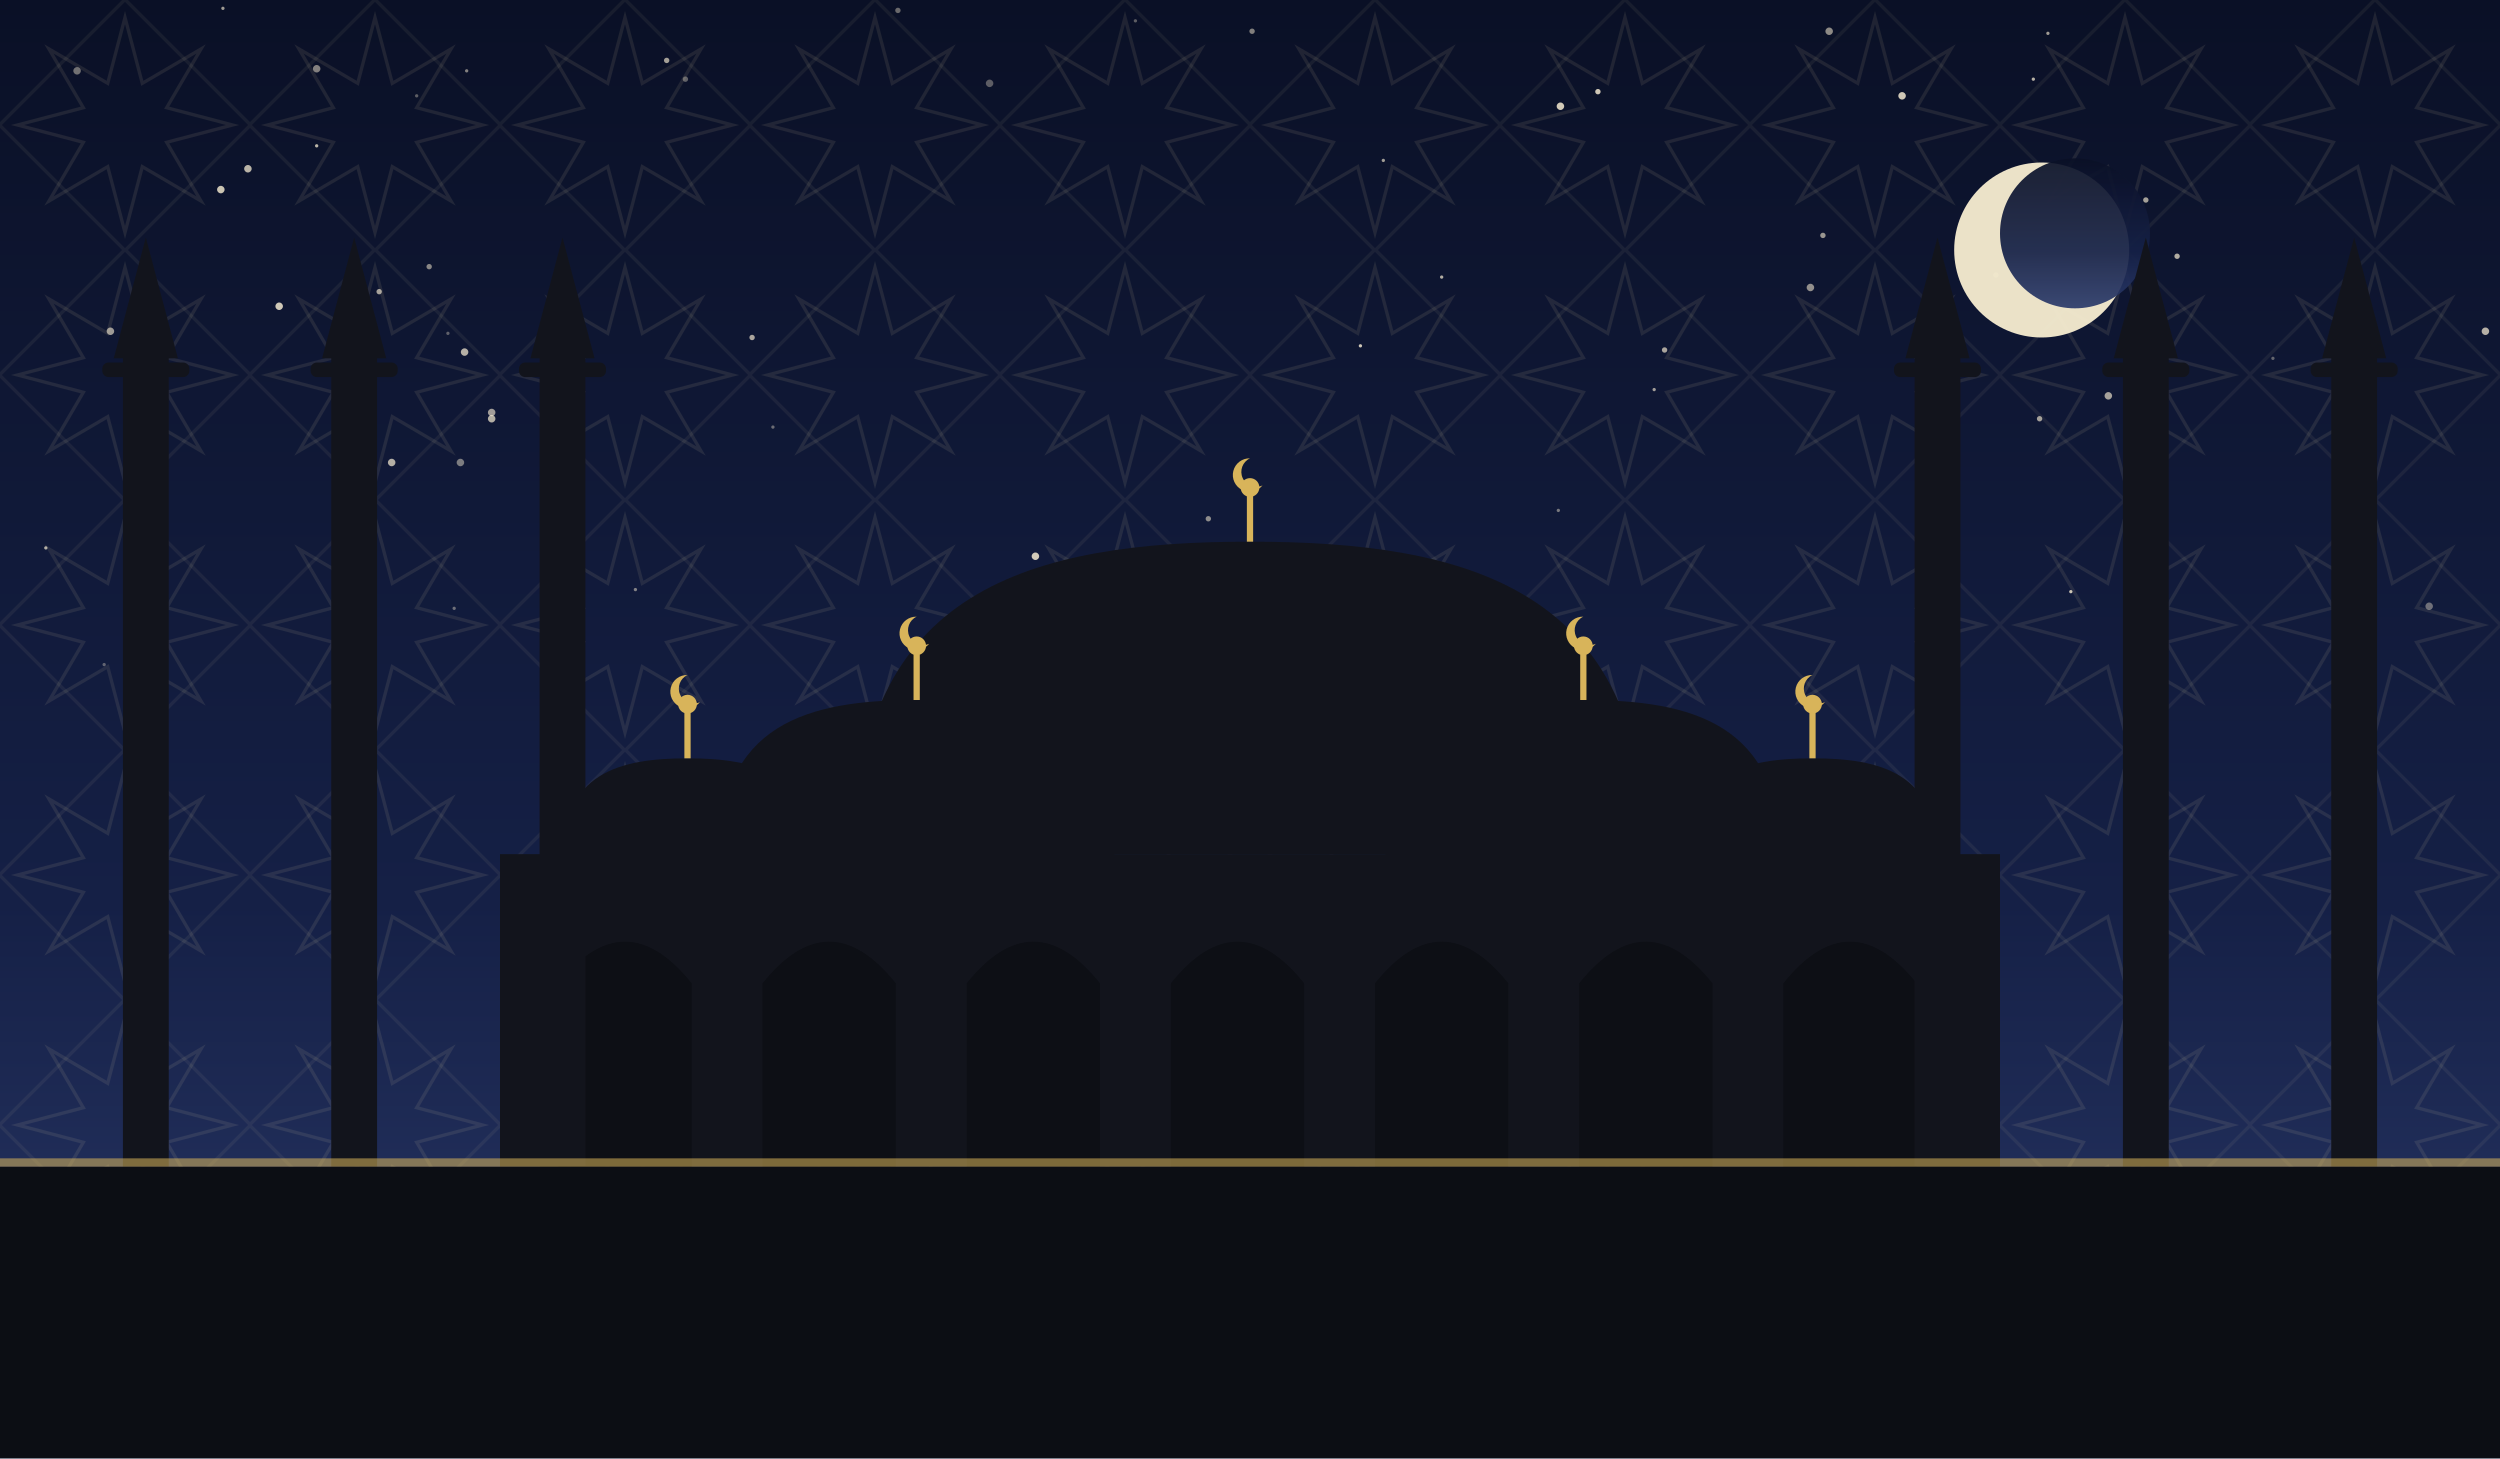
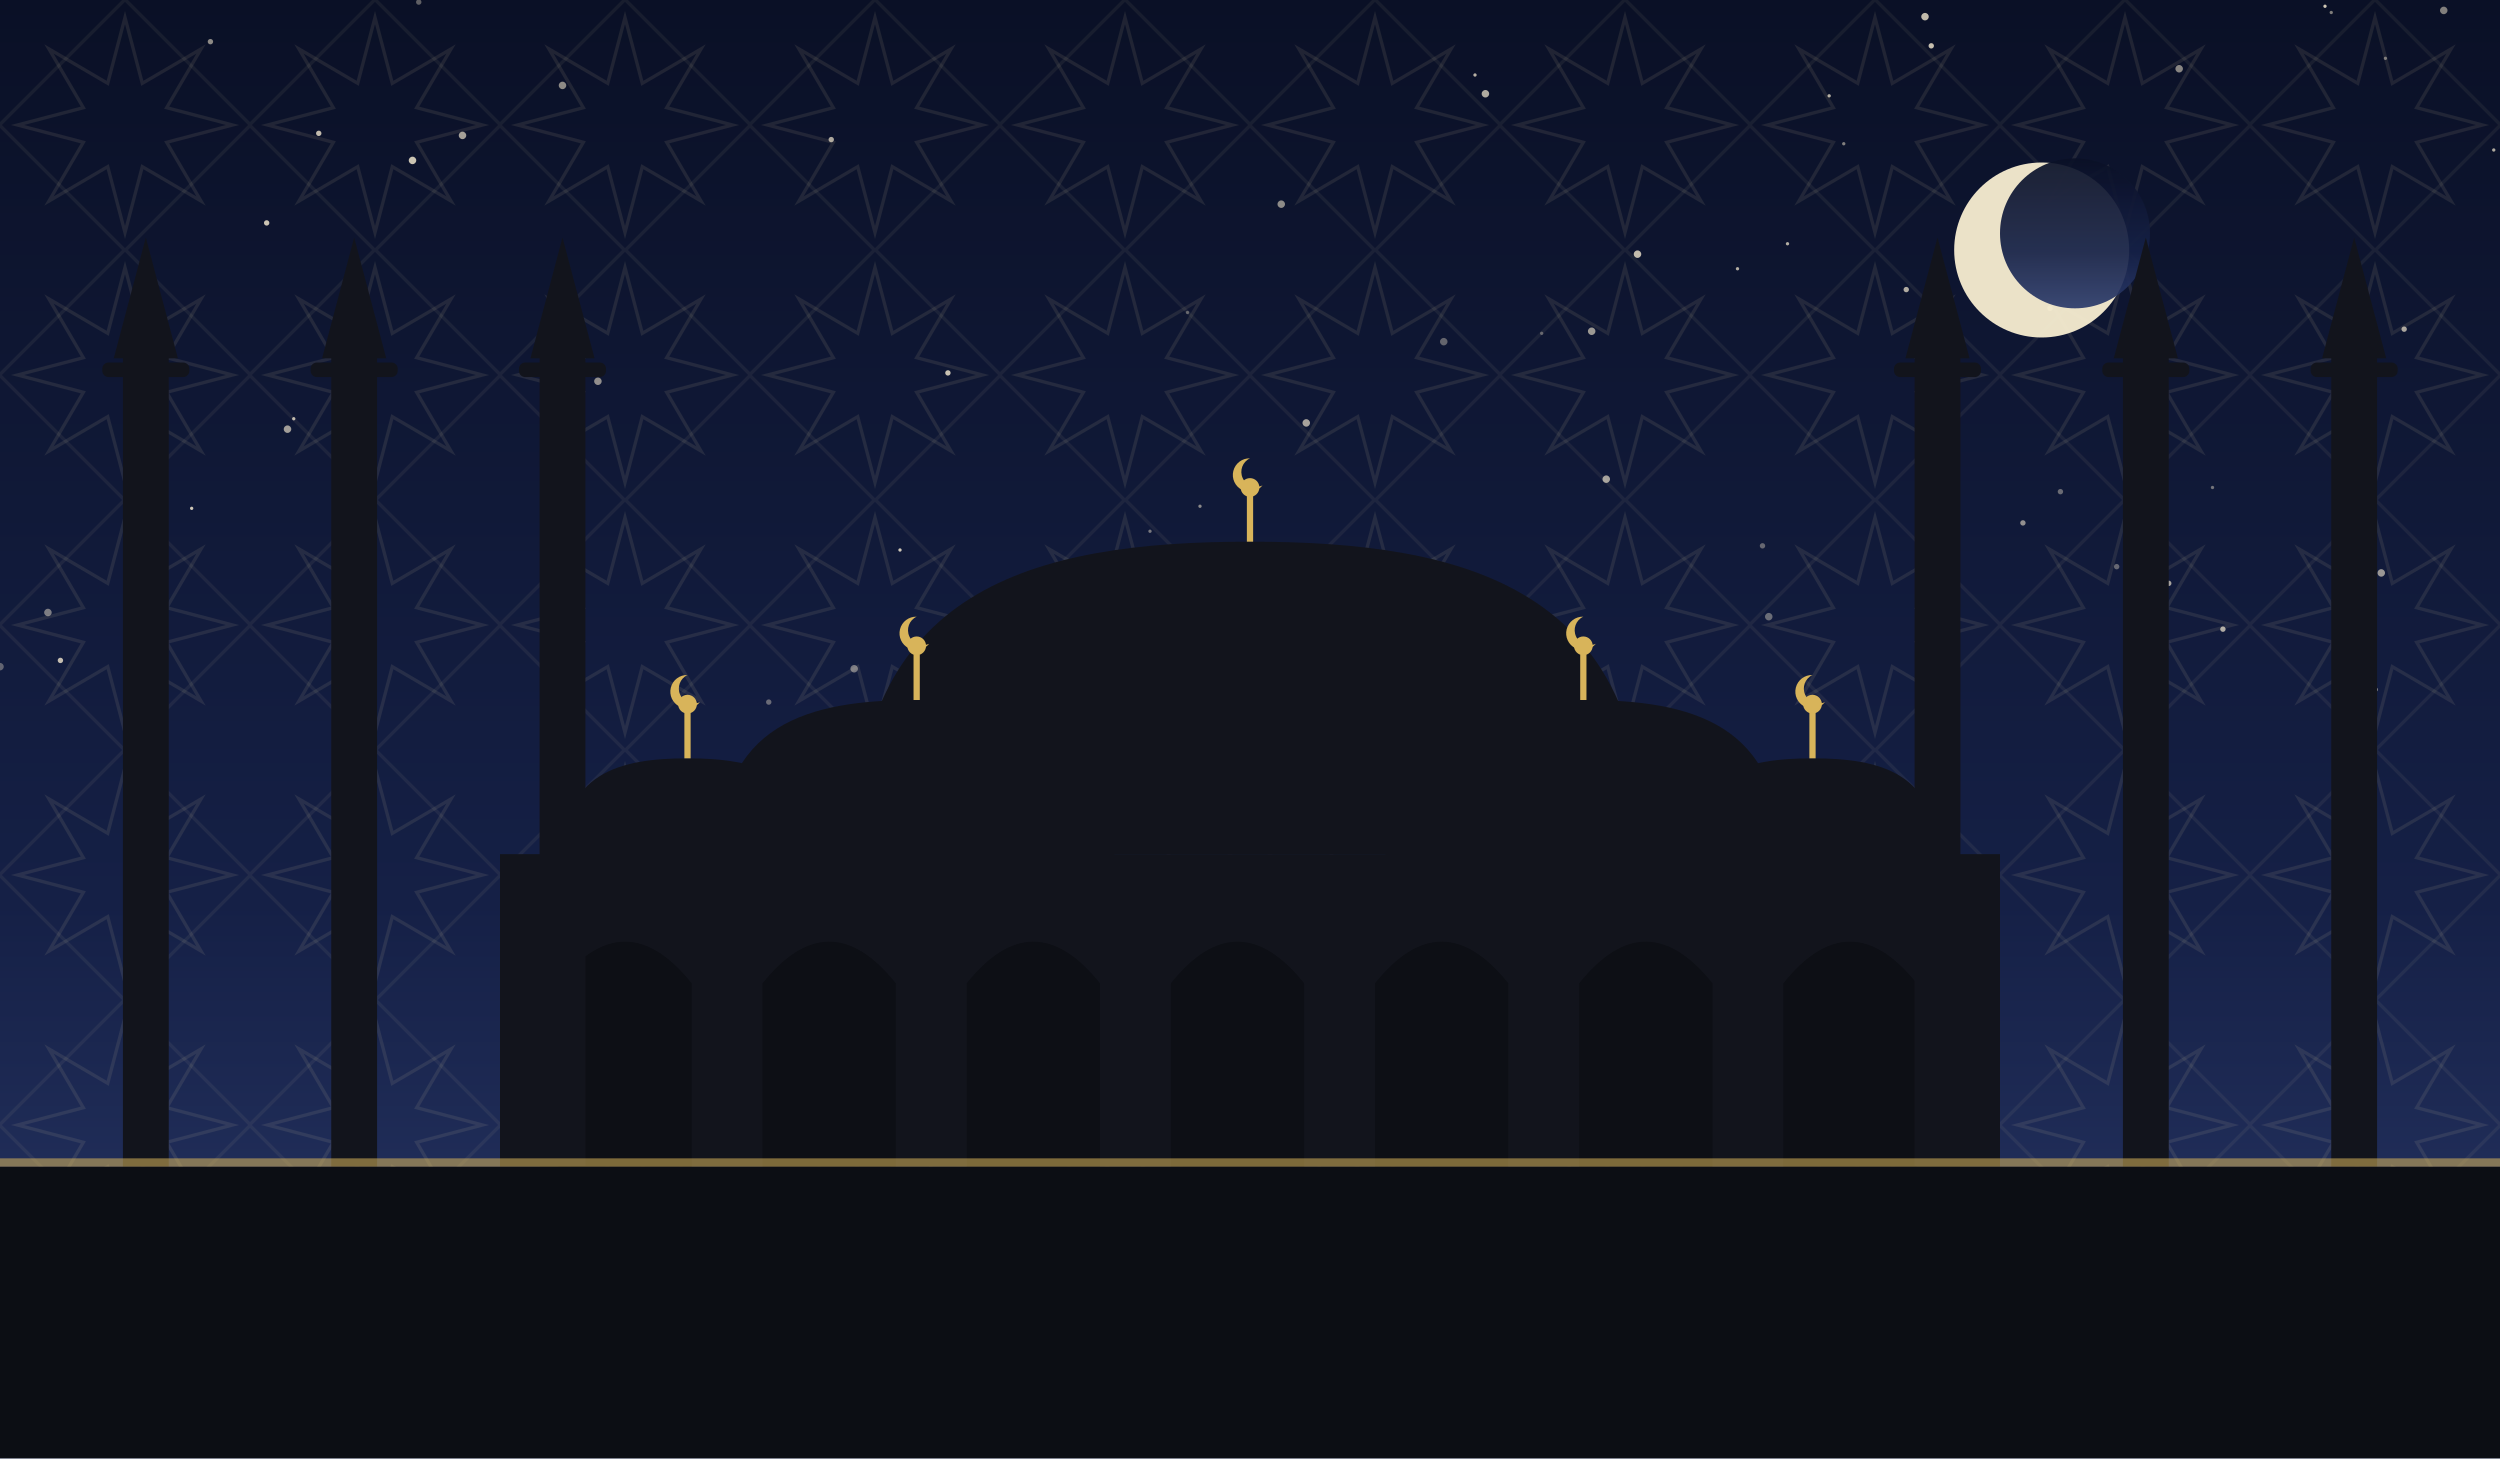
<svg xmlns="http://www.w3.org/2000/svg" viewBox="0 0 1200 700" role="img">
  <defs>
    <linearGradient id="sky" x1="0" y1="0" x2="0" y2="1">
      <stop offset="0" stop-color="#0a1026" />
      <stop offset="0.62" stop-color="#152046" />
      <stop offset="1" stop-color="#2b3a6b" />
    </linearGradient>
    <pattern id="g1" width="120" height="120" patternUnits="userSpaceOnUse">
      <polygon points="111.6,60.0 80.0,68.3 96.5,96.5 68.3,80.0 60.0,111.6 51.7,80.0 23.5,96.5 40.0,68.3 8.4,60.0 40.0,51.7 23.5,23.5 51.7,40.0 60.0,8.4 68.3,40.0 96.5,23.5 80.0,51.7" fill="none" stroke="#e8d9a8" stroke-width="1.6" opacity="0.1" />
      <rect x="17.4" y="17.4" width="85.2" height="85.2" fill="none" stroke="#e8d9a8" stroke-width="1.6" opacity="0.07" transform="rotate(45 60.0 60.0)" />
    </pattern>
  </defs>
  <rect width="1200" height="700" fill="url(#sky)" />
  <rect width="1200" height="700" fill="url(#g1)" />
-   <circle cx="667" cy="277" r="1.8" fill="#f7ecd2" opacity="0.44" />
-   <circle cx="869" cy="138" r="1.8" fill="#f7ecd2" opacity="0.57" />
-   <circle cx="152" cy="70" r="0.8" fill="#f7ecd2" opacity="0.75" />
-   <circle cx="748" cy="245" r="0.8" fill="#f7ecd2" opacity="0.45" />
-   <circle cx="1193" cy="159" r="1.8" fill="#f7ecd2" opacity="0.72" />
-   <circle cx="215" cy="160" r="0.8" fill="#f7ecd2" opacity="0.35" />
-   <circle cx="958" cy="132" r="1.3" fill="#f7ecd2" opacity="0.41" />
-   <circle cx="134" cy="147" r="1.8" fill="#f7ecd2" opacity="0.83" />
-   <circle cx="119" cy="81" r="1.8" fill="#f7ecd2" opacity="0.74" />
-   <circle cx="361" cy="162" r="1.3" fill="#f7ecd2" opacity="0.67" />
-   <circle cx="164" cy="234" r="1.8" fill="#f7ecd2" opacity="0.61" />
-   <circle cx="320" cy="29" r="1.3" fill="#f7ecd2" opacity="0.65" />
-   <circle cx="1045" cy="123" r="1.3" fill="#f7ecd2" opacity="0.70" />
-   <circle cx="107" cy="4" r="0.8" fill="#f7ecd2" opacity="0.63" />
-   <circle cx="170" cy="316" r="0.8" fill="#f7ecd2" opacity="0.55" />
-   <circle cx="106" cy="91" r="1.8" fill="#f7ecd2" opacity="0.81" />
-   <circle cx="371" cy="205" r="0.8" fill="#f7ecd2" opacity="0.40" />
-   <circle cx="653" cy="166" r="0.8" fill="#f7ecd2" opacity="0.83" />
-   <circle cx="976" cy="38" r="0.8" fill="#f7ecd2" opacity="0.73" />
-   <circle cx="692" cy="133" r="0.8" fill="#f7ecd2" opacity="0.71" />
-   <circle cx="497" cy="267" r="1.8" fill="#f7ecd2" opacity="0.84" />
-   <circle cx="799" cy="168" r="1.3" fill="#f7ecd2" opacity="0.67" />
-   <circle cx="182" cy="140" r="1.3" fill="#f7ecd2" opacity="0.65" />
-   <circle cx="878" cy="15" r="1.8" fill="#f7ecd2" opacity="0.55" />
-   <circle cx="223" cy="169" r="1.8" fill="#f7ecd2" opacity="0.72" />
-   <circle cx="545" cy="10" r="0.8" fill="#f7ecd2" opacity="0.35" />
-   <circle cx="188" cy="222" r="1.8" fill="#f7ecd2" opacity="0.71" />
-   <circle cx="664" cy="77" r="0.8" fill="#f7ecd2" opacity="0.63" />
-   <circle cx="749" cy="51" r="1.8" fill="#f7ecd2" opacity="0.84" />
-   <circle cx="1091" cy="172" r="0.8" fill="#f7ecd2" opacity="0.37" />
-   <circle cx="994" cy="284" r="0.8" fill="#f7ecd2" opacity="0.81" />
-   <circle cx="50" cy="319" r="0.8" fill="#f7ecd2" opacity="0.35" />
-   <circle cx="875" cy="113" r="1.3" fill="#f7ecd2" opacity="0.60" />
-   <circle cx="37" cy="34" r="1.8" fill="#f7ecd2" opacity="0.43" />
-   <circle cx="200" cy="46" r="0.8" fill="#f7ecd2" opacity="0.35" />
-   <circle cx="236" cy="201" r="1.8" fill="#f7ecd2" opacity="0.71" />
-   <circle cx="601" cy="15" r="1.3" fill="#f7ecd2" opacity="0.50" />
-   <circle cx="983" cy="16" r="0.8" fill="#f7ecd2" opacity="0.63" />
-   <circle cx="206" cy="128" r="1.3" fill="#f7ecd2" opacity="0.53" />
-   <circle cx="22" cy="263" r="0.8" fill="#f7ecd2" opacity="0.71" />
-   <circle cx="1127" cy="237" r="1.8" fill="#f7ecd2" opacity="0.84" />
-   <circle cx="329" cy="38" r="1.3" fill="#f7ecd2" opacity="0.37" />
-   <circle cx="1012" cy="190" r="1.8" fill="#f7ecd2" opacity="0.65" />
-   <circle cx="608" cy="305" r="1.3" fill="#f7ecd2" opacity="0.75" />
-   <circle cx="53" cy="159" r="1.8" fill="#f7ecd2" opacity="0.62" />
-   <circle cx="475" cy="40" r="1.8" fill="#f7ecd2" opacity="0.35" />
-   <circle cx="218" cy="292" r="0.8" fill="#f7ecd2" opacity="0.41" />
-   <circle cx="794" cy="187" r="0.8" fill="#f7ecd2" opacity="0.63" />
-   <circle cx="979" cy="201" r="1.3" fill="#f7ecd2" opacity="0.64" />
-   <circle cx="221" cy="222" r="1.8" fill="#f7ecd2" opacity="0.47" />
-   <circle cx="224" cy="34" r="0.8" fill="#f7ecd2" opacity="0.51" />
-   <circle cx="580" cy="249" r="1.3" fill="#f7ecd2" opacity="0.55" />
-   <circle cx="305" cy="283" r="0.8" fill="#f7ecd2" opacity="0.50" />
-   <circle cx="767" cy="44" r="1.3" fill="#f7ecd2" opacity="0.83" />
-   <circle cx="1030" cy="96" r="1.3" fill="#f7ecd2" opacity="0.65" />
-   <circle cx="1166" cy="291" r="1.8" fill="#f7ecd2" opacity="0.41" />
-   <circle cx="431" cy="5" r="1.3" fill="#f7ecd2" opacity="0.40" />
-   <circle cx="913" cy="46" r="1.8" fill="#f7ecd2" opacity="0.83" />
-   <circle cx="236" cy="198" r="1.8" fill="#f7ecd2" opacity="0.63" />
-   <circle cx="152" cy="33" r="1.8" fill="#f7ecd2" opacity="0.51" />
+   <circle cx="740" cy="160" r="0.8" fill="#f7ecd2" opacity="0.35" />
+   <circle cx="198" cy="77" r="1.8" fill="#f7ecd2" opacity="0.81" />
+   <circle cx="369" cy="337" r="1.3" fill="#f7ecd2" opacity="0.38" />
+   <circle cx="989" cy="236" r="1.3" fill="#f7ecd2" opacity="0.39" />
+   <circle cx="786" cy="122" r="1.8" fill="#f7ecd2" opacity="0.77" />
+   <circle cx="504" cy="279" r="0.8" fill="#f7ecd2" opacity="0.51" />
+   <circle cx="455" cy="179" r="1.3" fill="#f7ecd2" opacity="0.80" />
+   <circle cx="615" cy="98" r="1.8" fill="#f7ecd2" opacity="0.55" />
+   <circle cx="432" cy="264" r="0.8" fill="#f7ecd2" opacity="0.83" />
+   <circle cx="410" cy="321" r="1.8" fill="#f7ecd2" opacity="0.45" />
+   <circle cx="141" cy="201" r="0.8" fill="#f7ecd2" opacity="0.76" />
+   <circle cx="1041" cy="280" r="1.3" fill="#f7ecd2" opacity="0.65" />
+   <circle cx="878" cy="46" r="0.8" fill="#f7ecd2" opacity="0.73" />
+   <circle cx="1116" cy="3" r="0.8" fill="#f7ecd2" opacity="0.83" />
+   <circle cx="627" cy="203" r="1.8" fill="#f7ecd2" opacity="0.66" />
+   <circle cx="1067" cy="302" r="1.3" fill="#f7ecd2" opacity="0.69" />
+   <circle cx="924" cy="8" r="1.8" fill="#f7ecd2" opacity="0.77" />
+   <circle cx="222" cy="65" r="1.8" fill="#f7ecd2" opacity="0.65" />
+   <circle cx="713" cy="45" r="1.8" fill="#f7ecd2" opacity="0.70" />
+   <circle cx="693" cy="164" r="1.8" fill="#f7ecd2" opacity="0.37" />
+   <circle cx="570" cy="150" r="0.8" fill="#f7ecd2" opacity="0.35" />
+   <circle cx="128" cy="107" r="1.3" fill="#f7ecd2" opacity="0.81" />
+   <circle cx="399" cy="67" r="1.3" fill="#f7ecd2" opacity="0.68" />
+   <circle cx="1119" cy="6" r="0.8" fill="#f7ecd2" opacity="0.49" />
+   <circle cx="1016" cy="272" r="1.3" fill="#f7ecd2" opacity="0.37" />
+   <circle cx="834" cy="129" r="0.8" fill="#f7ecd2" opacity="0.71" />
+   <circle cx="885" cy="69" r="0.8" fill="#f7ecd2" opacity="0.50" />
+   <circle cx="1145" cy="28" r="0.8" fill="#f7ecd2" opacity="0.45" />
+   <circle cx="1062" cy="234" r="0.8" fill="#f7ecd2" opacity="0.43" />
+   <circle cx="1140" cy="331" r="1.3" fill="#f7ecd2" opacity="0.75" />
+   <circle cx="971" cy="251" r="1.3" fill="#f7ecd2" opacity="0.56" />
+   <circle cx="771" cy="230" r="1.8" fill="#f7ecd2" opacity="0.65" />
+   <circle cx="708" cy="36" r="0.8" fill="#f7ecd2" opacity="0.73" />
+   <circle cx="1046" cy="33" r="1.8" fill="#f7ecd2" opacity="0.53" />
+   <circle cx="657" cy="273" r="0.8" fill="#f7ecd2" opacity="0.46" />
+   <circle cx="1197" cy="72" r="0.8" fill="#f7ecd2" opacity="0.69" />
+   <circle cx="1154" cy="158" r="1.3" fill="#f7ecd2" opacity="0.67" />
+   <circle cx="552" cy="255" r="0.8" fill="#f7ecd2" opacity="0.45" />
+   <circle cx="1143" cy="275" r="1.8" fill="#f7ecd2" opacity="0.60" />
+   <circle cx="23" cy="294" r="1.8" fill="#f7ecd2" opacity="0.47" />
+   <circle cx="0" cy="320" r="1.8" fill="#f7ecd2" opacity="0.35" />
+   <circle cx="858" cy="117" r="0.8" fill="#f7ecd2" opacity="0.71" />
+   <circle cx="29" cy="317" r="1.3" fill="#f7ecd2" opacity="0.78" />
+   <circle cx="849" cy="296" r="1.8" fill="#f7ecd2" opacity="0.39" />
+   <circle cx="846" cy="262" r="1.3" fill="#f7ecd2" opacity="0.37" />
+   <circle cx="764" cy="159" r="1.8" fill="#f7ecd2" opacity="0.61" />
+   <circle cx="915" cy="139" r="1.3" fill="#f7ecd2" opacity="0.70" />
+   <circle cx="75" cy="338" r="1.8" fill="#f7ecd2" opacity="0.35" />
+   <circle cx="92" cy="244" r="0.8" fill="#f7ecd2" opacity="0.83" />
+   <circle cx="270" cy="41" r="1.8" fill="#f7ecd2" opacity="0.55" />
+   <circle cx="201" cy="1" r="1.3" fill="#f7ecd2" opacity="0.36" />
+   <circle cx="101" cy="20" r="1.3" fill="#f7ecd2" opacity="0.55" />
+   <circle cx="138" cy="206" r="1.8" fill="#f7ecd2" opacity="0.63" />
+   <circle cx="576" cy="243" r="0.8" fill="#f7ecd2" opacity="0.53" />
+   <circle cx="287" cy="183" r="1.8" fill="#f7ecd2" opacity="0.56" />
+   <circle cx="927" cy="22" r="1.3" fill="#f7ecd2" opacity="0.79" />
+   <circle cx="984" cy="148" r="1.3" fill="#f7ecd2" opacity="0.67" />
+   <circle cx="482" cy="285" r="1.8" fill="#f7ecd2" opacity="0.55" />
+   <circle cx="1173" cy="5" r="1.8" fill="#f7ecd2" opacity="0.50" />
+   <circle cx="153" cy="64" r="1.3" fill="#f7ecd2" opacity="0.77" />
  <circle cx="980" cy="120" r="42" fill="#f6ecd0" opacity="0.95" />
  <circle cx="996" cy="112" r="36" fill="url(#sky)" opacity="0.92" />
  <rect x="240" y="410" width="720" height="150" fill="#12141c" />
  <path d="M 268 560 L 268 472 Q 300 432 332 472 L 332 560 Z" fill="#0c0e14" opacity="0.9" />
  <path d="M 366 560 L 366 472 Q 398 432 430 472 L 430 560 Z" fill="#0c0e14" opacity="0.9" />
  <path d="M 464 560 L 464 472 Q 496 432 528 472 L 528 560 Z" fill="#0c0e14" opacity="0.9" />
  <path d="M 562 560 L 562 472 Q 594 432 626 472 L 626 560 Z" fill="#0c0e14" opacity="0.9" />
  <path d="M 660 560 L 660 472 Q 692 432 724 472 L 724 560 Z" fill="#0c0e14" opacity="0.9" />
  <path d="M 758 560 L 758 472 Q 790 432 822 472 L 822 560 Z" fill="#0c0e14" opacity="0.9" />
  <path d="M 856 560 L 856 472 Q 888 432 920 472 L 920 560 Z" fill="#0c0e14" opacity="0.9" />
  <path d="M 410 410 C 410 282.5, 495.5 260, 600 260 C 704.5 260, 790 282.5, 790 410 Z" fill="#12141c" />
  <line x1="600" y1="260" x2="600" y2="238" stroke="#d8b45a" stroke-width="3" />
  <circle cx="600" cy="234" r="4.5" fill="#d8b45a" />
  <path d="M 600 220 a 8 8 0 1 0 6 13 a 6.4 6.4 0 1 1 -6 -13 Z" fill="#d8b45a" />
  <path d="M 345 412 C 345 347.4, 387.75 336.0, 440 336.0 C 492.25 336.0, 535 347.4, 535 412 Z" fill="#12141c" />
  <line x1="440" y1="336.0" x2="440" y2="314.0" stroke="#d8b45a" stroke-width="3" />
  <circle cx="440" cy="310.0" r="4.5" fill="#d8b45a" />
  <path d="M 440 296.0 a 8 8 0 1 0 6 13 a 6.4 6.4 0 1 1 -6 -13 Z" fill="#d8b45a" />
  <path d="M 665 412 C 665 347.4, 707.75 336.0, 760 336.0 C 812.25 336.0, 855 347.4, 855 412 Z" fill="#12141c" />
  <line x1="760" y1="336.0" x2="760" y2="314.0" stroke="#d8b45a" stroke-width="3" />
  <circle cx="760" cy="310.0" r="4.5" fill="#d8b45a" />
  <path d="M 760 296.0 a 8 8 0 1 0 6 13 a 6.4 6.4 0 1 1 -6 -13 Z" fill="#d8b45a" />
  <path d="M 270 412 C 270 371.2, 297.0 364.0, 330 364.0 C 363.0 364.0, 390 371.2, 390 412 Z" fill="#12141c" />
  <line x1="330" y1="364.0" x2="330" y2="342.0" stroke="#d8b45a" stroke-width="3" />
  <circle cx="330" cy="338.0" r="4.5" fill="#d8b45a" />
  <path d="M 330 324.0 a 8 8 0 1 0 6 13 a 6.4 6.4 0 1 1 -6 -13 Z" fill="#d8b45a" />
  <path d="M 810 412 C 810 371.2, 837.0 364.0, 870 364.0 C 903.0 364.0, 930 371.2, 930 412 Z" fill="#12141c" />
  <line x1="870" y1="364.0" x2="870" y2="342.0" stroke="#d8b45a" stroke-width="3" />
  <circle cx="870" cy="338.0" r="4.5" fill="#d8b45a" />
  <path d="M 870 324.0 a 8 8 0 1 0 6 13 a 6.4 6.4 0 1 1 -6 -13 Z" fill="#d8b45a" />
  <rect x="59.0" y="170" width="22" height="390" fill="#12141c" />
  <rect x="49.1" y="174" width="41.8" height="7" rx="3" fill="#12141c" />
  <path d="M 54.6 172 L 70 114 L 85.4 172 Z" fill="#12141c" />
  <rect x="159.0" y="170" width="22" height="390" fill="#12141c" />
  <rect x="149.1" y="174" width="41.8" height="7" rx="3" fill="#12141c" />
  <path d="M 154.6 172 L 170 114 L 185.4 172 Z" fill="#12141c" />
  <rect x="259.0" y="170" width="22" height="390" fill="#12141c" />
  <rect x="249.1" y="174" width="41.8" height="7" rx="3" fill="#12141c" />
  <path d="M 254.6 172 L 270 114 L 285.4 172 Z" fill="#12141c" />
  <rect x="919.0" y="170" width="22" height="390" fill="#12141c" />
  <rect x="909.1" y="174" width="41.8" height="7" rx="3" fill="#12141c" />
  <path d="M 914.6 172 L 930 114 L 945.4 172 Z" fill="#12141c" />
  <rect x="1019.0" y="170" width="22" height="390" fill="#12141c" />
  <rect x="1009.1" y="174" width="41.8" height="7" rx="3" fill="#12141c" />
  <path d="M 1014.6 172 L 1030 114 L 1045.4 172 Z" fill="#12141c" />
  <rect x="1119.0" y="170" width="22" height="390" fill="#12141c" />
  <rect x="1109.1" y="174" width="41.8" height="7" rx="3" fill="#12141c" />
  <path d="M 1114.6 172 L 1130 114 L 1145.4 172 Z" fill="#12141c" />
  <rect x="0" y="560" width="1200" height="140" fill="#0c0e14" />
  <rect x="0" y="556" width="1200" height="4" fill="#d8b45a" opacity="0.55" />
</svg>
